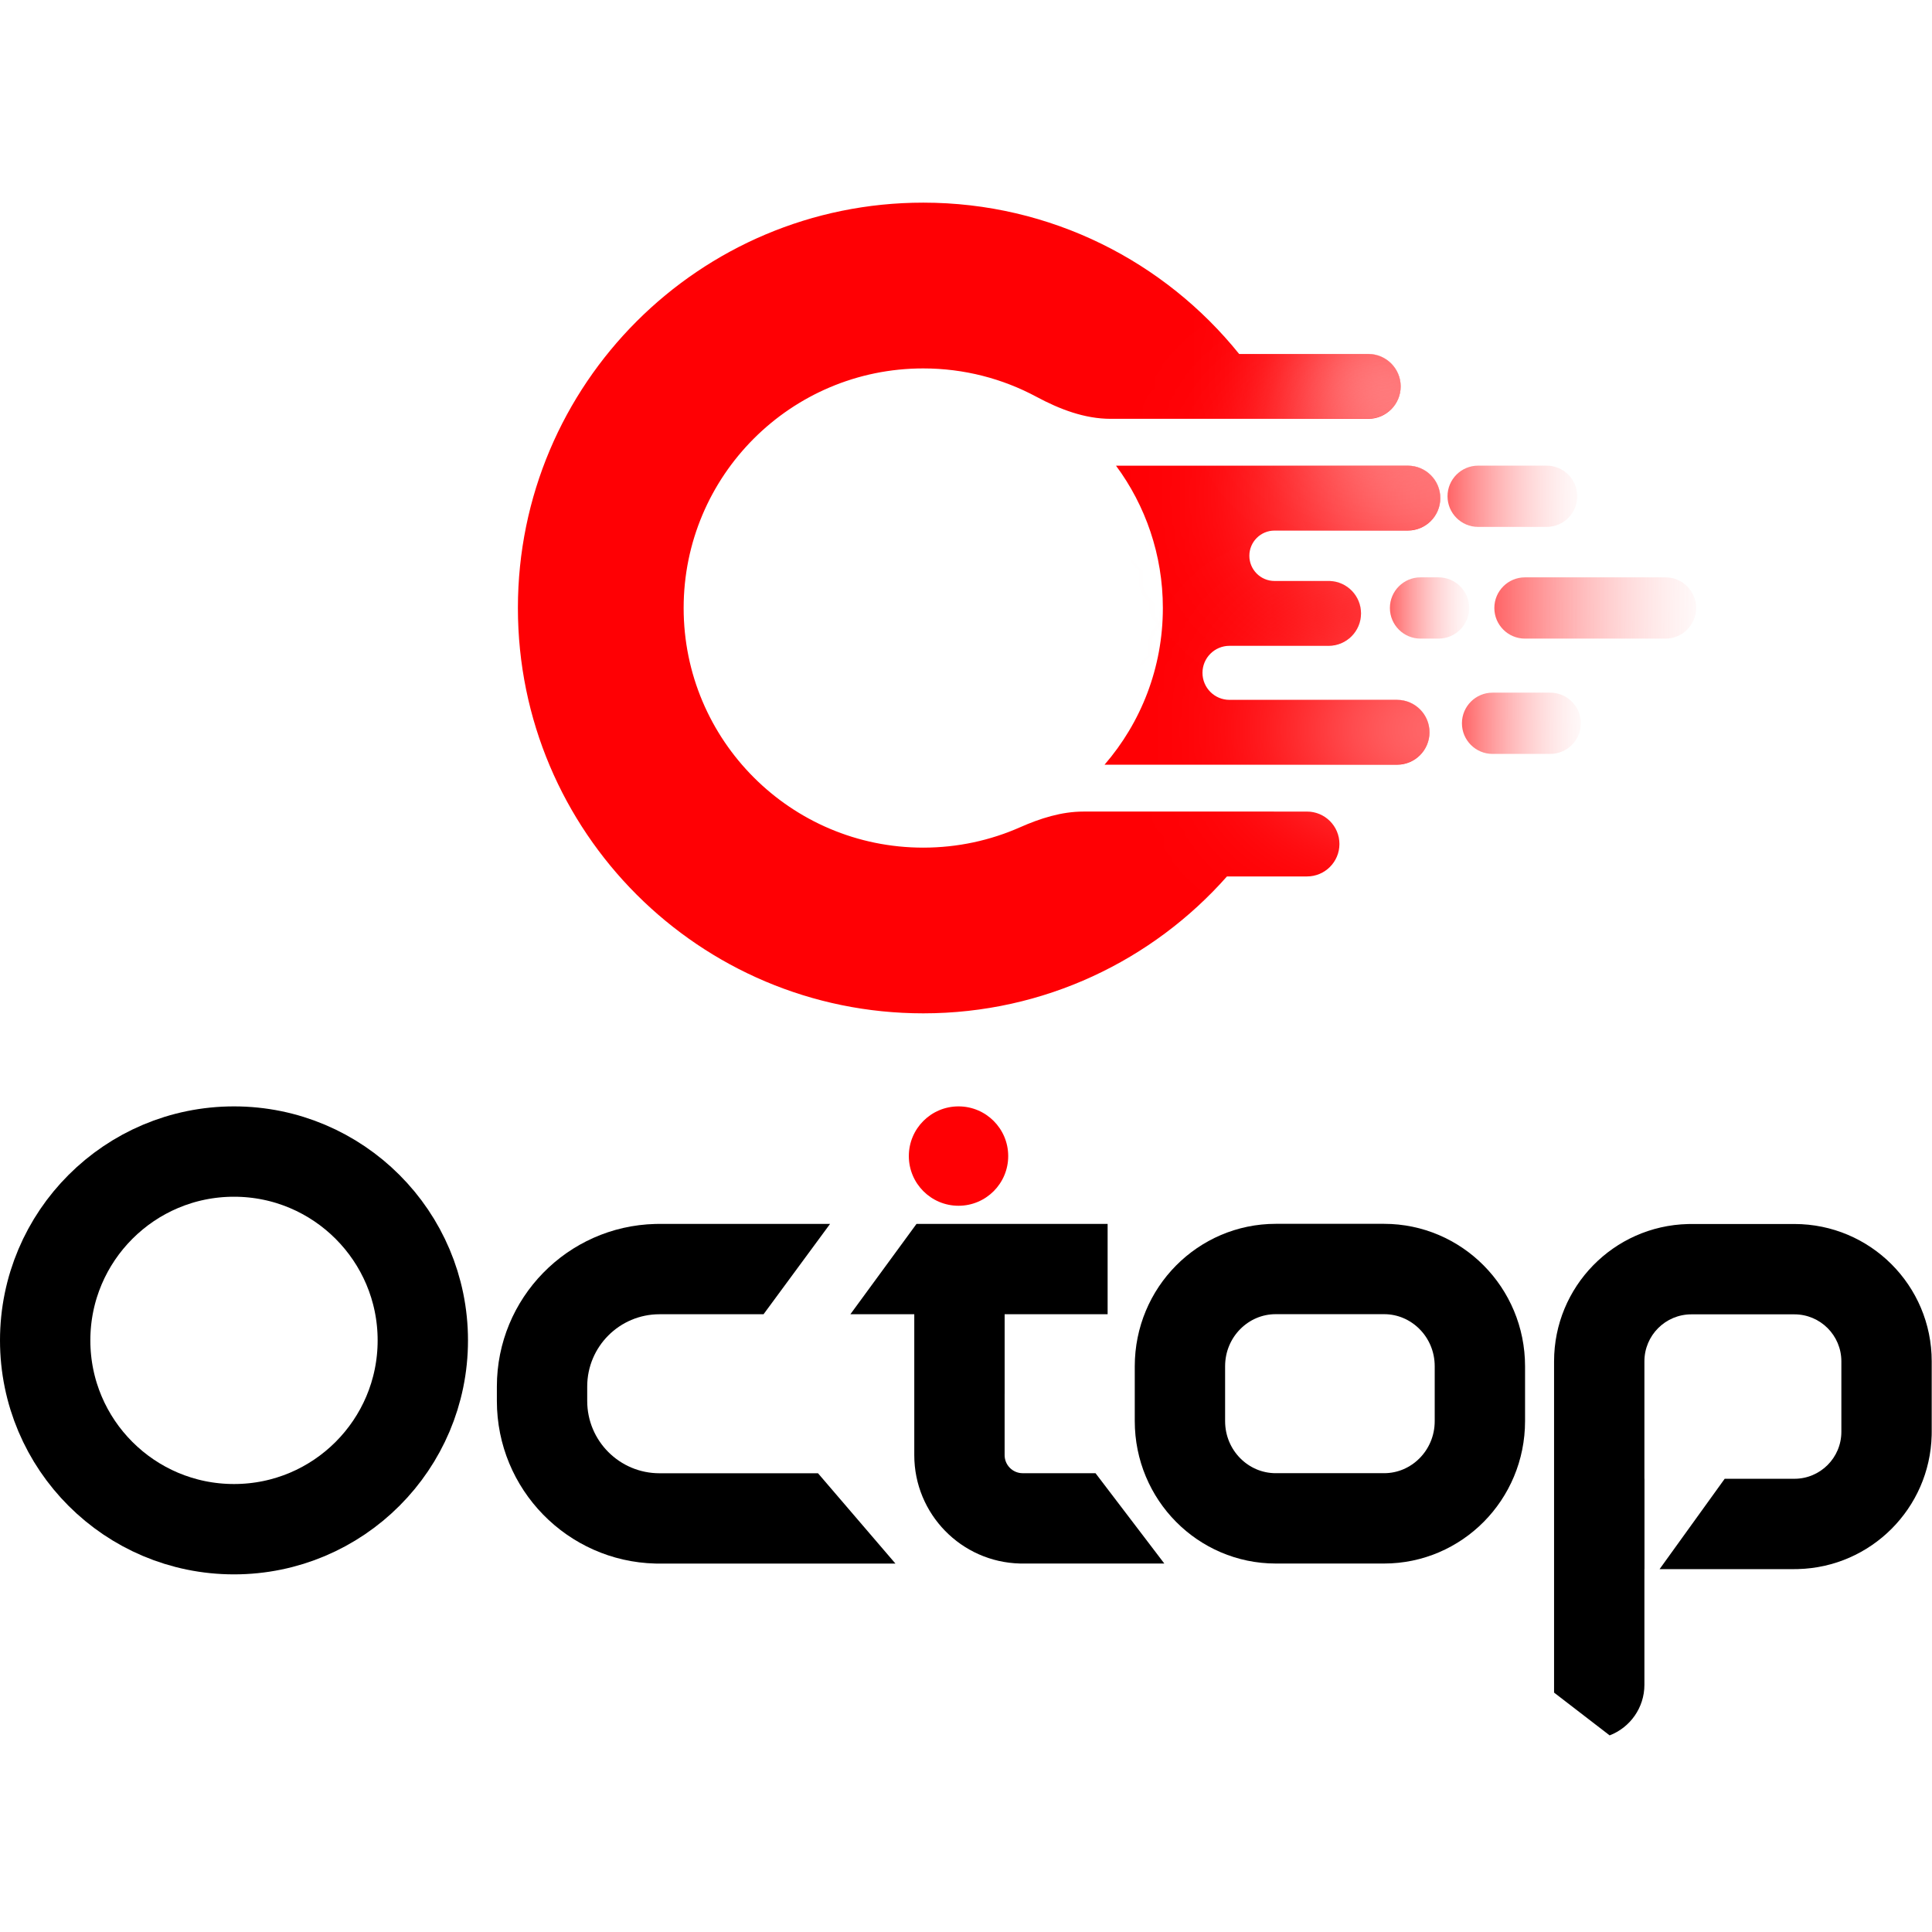
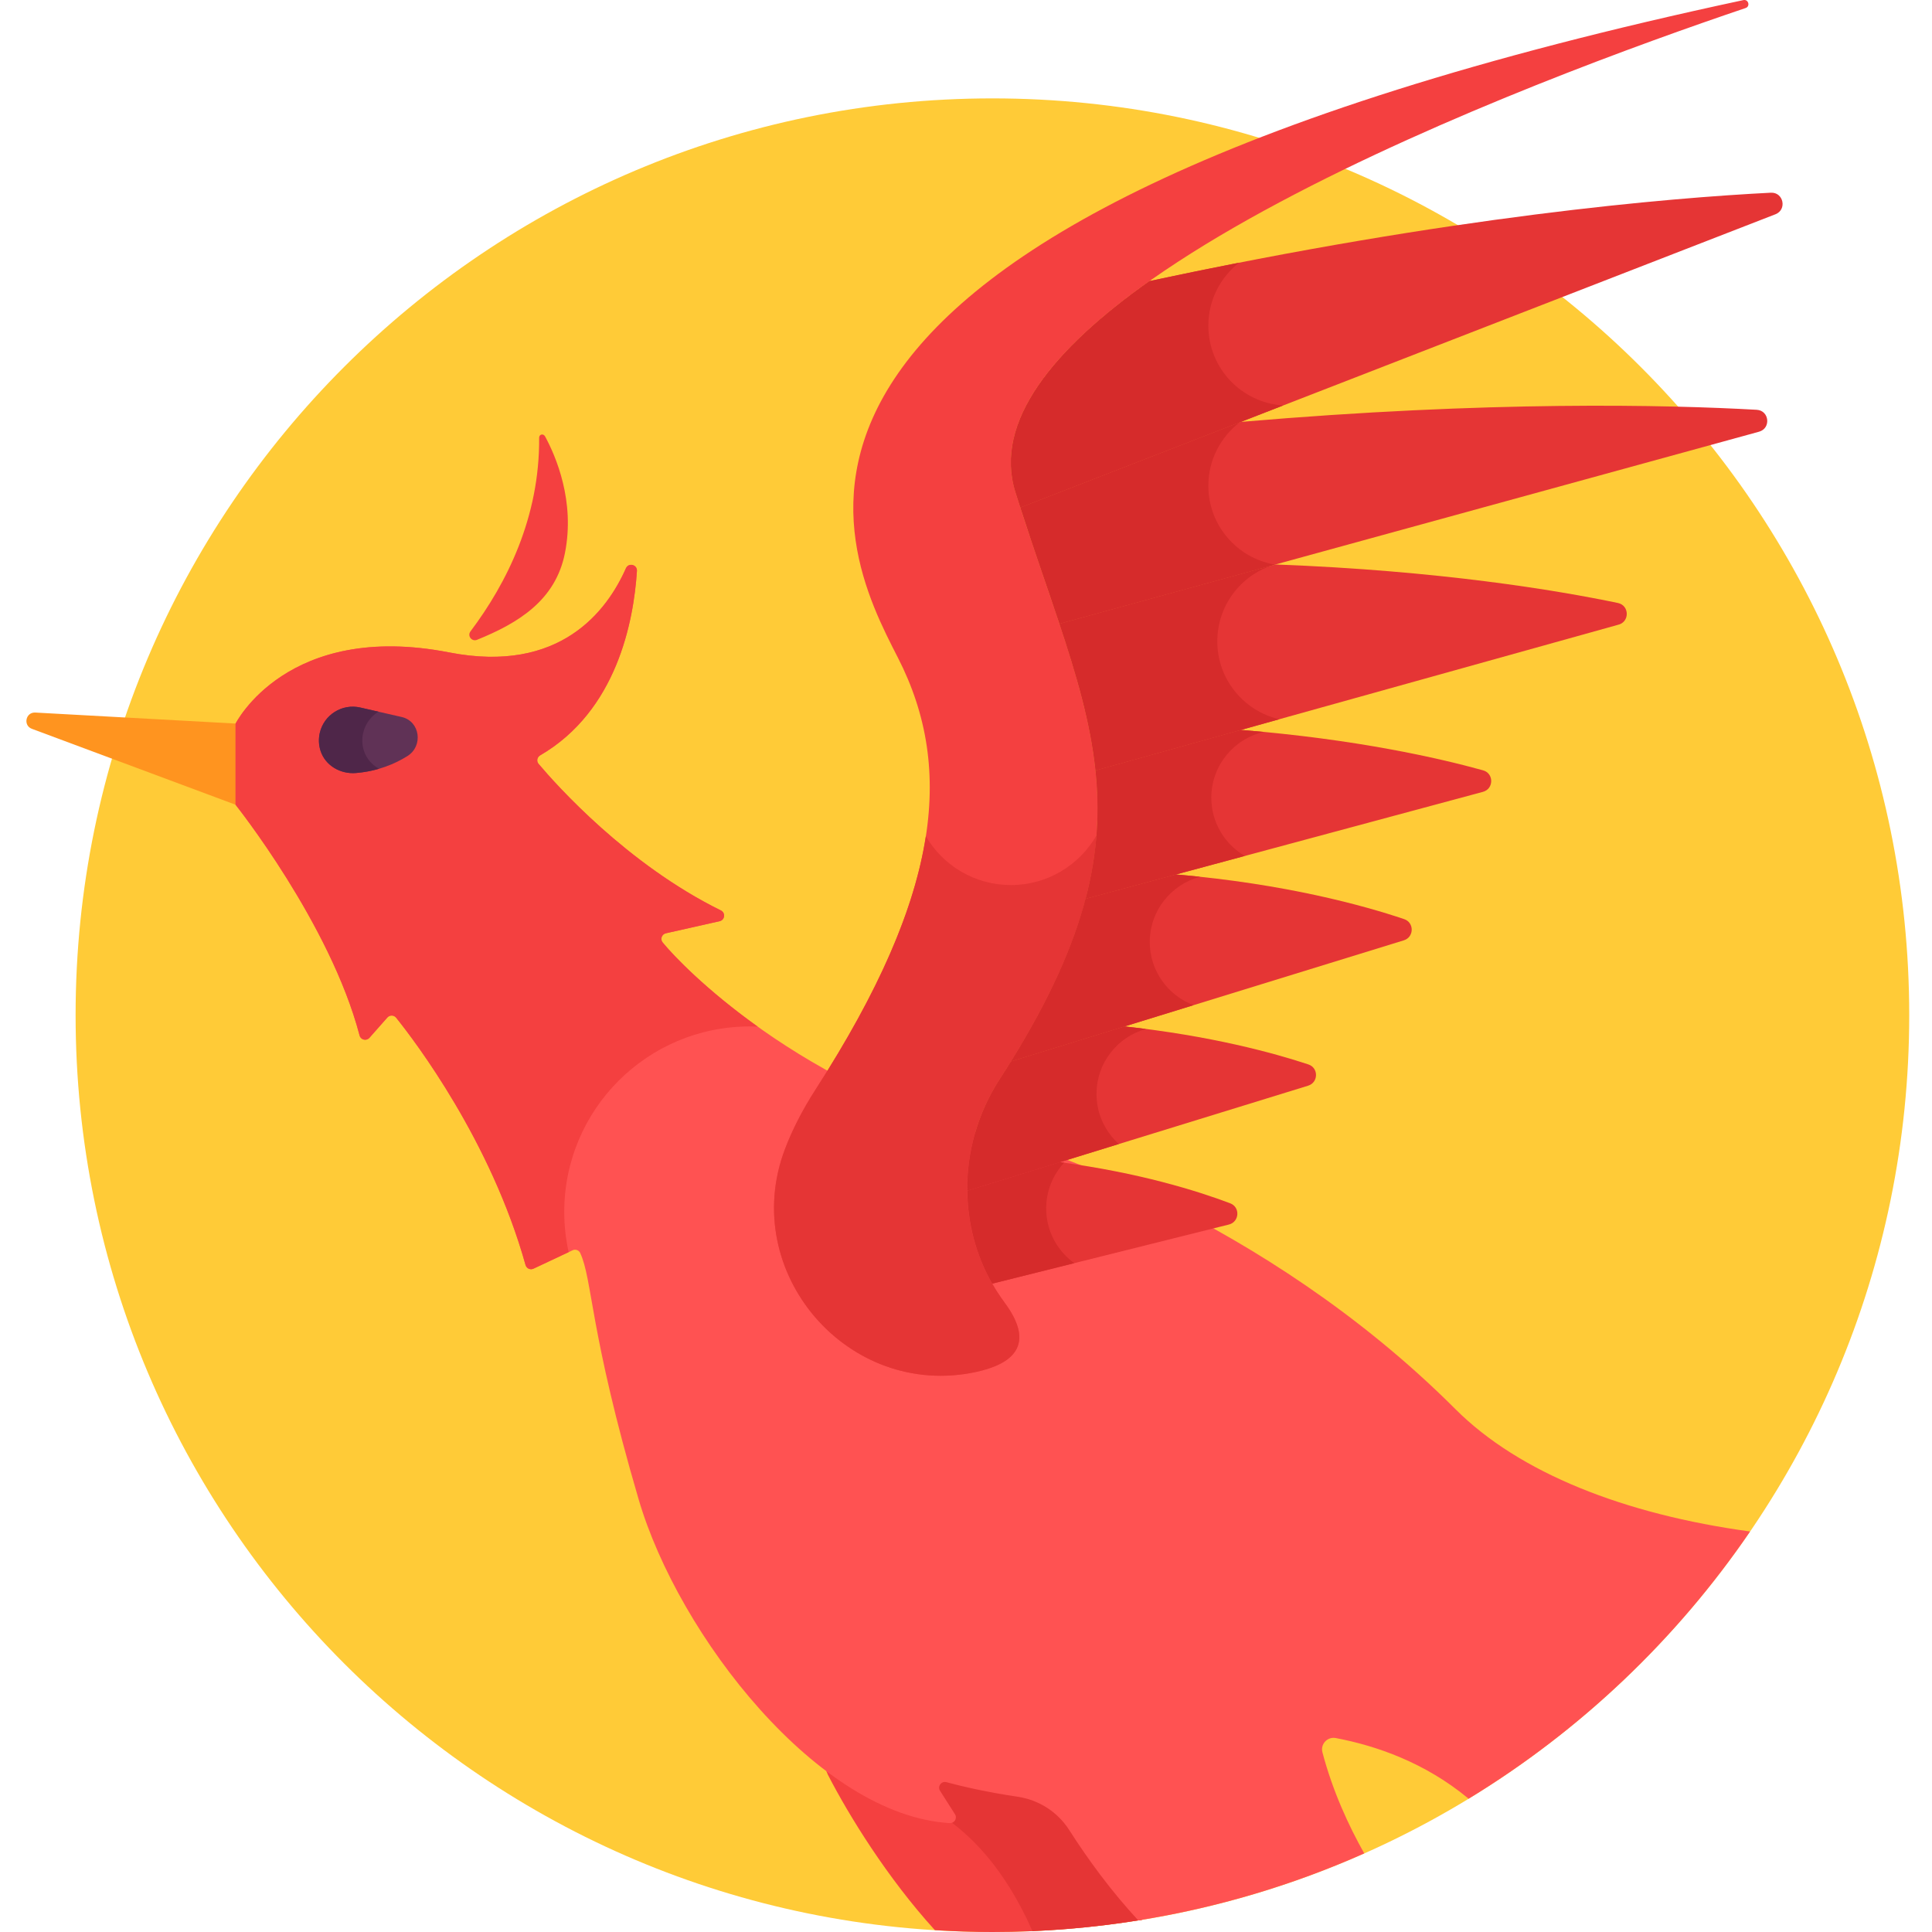
- <svg xmlns="http://www.w3.org/2000/svg" width="512" height="512" viewBox="0 0 512 512" fill="none">
-   <rect x="368.338" y="153.006" width="21.007" height="16.233" rx="8.116" fill="url(#paint0_linear_107_16672)" />
-   <rect x="396.016" y="153.006" width="53.472" height="16.233" rx="8.116" fill="url(#paint1_linear_107_16672)" />
-   <rect x="387.428" y="183.562" width="31.51" height="16.233" rx="8.116" fill="url(#paint2_linear_107_16672)" />
-   <rect x="383.609" y="123.4" width="34.375" height="16.233" rx="8.116" fill="url(#paint3_linear_107_16672)" />
-   <path d="M244.672 53.703C278.512 53.703 308.698 69.351 328.388 93.806H362.599C367.345 93.806 371.193 97.654 371.193 102.4C371.193 107.146 367.345 110.994 362.599 110.994H294.353C287.406 110.994 280.784 108.438 274.664 105.152C265.732 100.356 255.519 97.636 244.671 97.636C209.602 97.636 181.173 126.065 181.173 161.134C181.173 196.203 209.602 224.632 244.671 224.632C253.793 224.632 262.467 222.708 270.307 219.244C275.643 216.886 281.284 215.073 287.118 215.073H337.582C337.581 215.075 337.58 215.077 337.579 215.078H346.367C351.113 215.078 354.961 218.925 354.961 223.671C354.961 228.417 351.113 232.265 346.367 232.265H325.161C305.48 254.516 276.714 268.546 244.672 268.546C185.345 268.546 137.25 220.452 137.25 161.125C137.25 101.798 185.345 53.703 244.672 53.703ZM345.285 123.413H373.103C377.848 123.413 381.696 127.261 381.696 132.007C381.696 136.753 377.849 140.601 373.103 140.601H337.773C334.082 140.601 331.089 143.594 331.089 147.285C331.089 150.977 334.082 153.969 337.773 153.969H352.437C357.021 154.151 360.682 157.925 360.683 162.555C360.683 167.301 356.835 171.148 352.089 171.148H325.83C321.875 171.149 318.669 174.355 318.669 178.31C318.669 182.265 321.875 185.471 325.83 185.472H370.282C375.008 185.496 378.832 189.333 378.832 194.064C378.832 198.81 374.984 202.658 370.238 202.658H343.768L343.767 202.66H292.71C302.342 191.527 308.17 177.011 308.17 161.134C308.17 147.005 303.554 133.955 295.75 123.407H345.282C345.283 123.409 345.284 123.411 345.285 123.413Z" fill="#FF0004" />
-   <mask id="mask0_107_16672" style="mask-type:alpha" maskUnits="userSpaceOnUse" x="137" y="53" width="245" height="216">
-     <path d="M244.703 53.658C278.544 53.658 308.729 69.308 328.419 93.763H362.627C367.373 93.763 371.22 97.611 371.221 102.356C371.221 107.103 367.373 110.95 362.627 110.95H339.733C339.735 110.954 339.737 110.958 339.739 110.962H301.978C298.55 110.962 295.771 113.74 295.771 117.168C295.771 120.596 298.55 123.375 301.978 123.375H345.318L345.319 123.377H373.143C377.888 123.377 381.736 127.225 381.736 131.971C381.736 136.663 377.975 140.474 373.304 140.561H337.799C334.108 140.561 331.115 143.553 331.114 147.244C331.114 150.936 334.107 153.929 337.799 153.929H352.495C357.07 154.122 360.72 157.89 360.721 162.513C360.721 167.259 356.873 171.106 352.127 171.106H351.661C351.661 171.108 351.66 171.111 351.66 171.112H325.859C321.904 171.112 318.698 174.319 318.698 178.274C318.698 182.229 321.904 185.436 325.859 185.436H370.489C375.133 185.553 378.861 189.352 378.861 194.023C378.861 198.769 375.013 202.617 370.268 202.617H343.798C343.796 202.621 343.794 202.624 343.793 202.628H301.978C298.55 202.628 295.771 205.407 295.771 208.835C295.771 212.263 298.55 215.041 301.978 215.041H346.692C351.302 215.197 354.991 218.98 354.991 223.627C354.991 228.373 351.144 232.221 346.397 232.221H325.191C305.51 254.472 276.745 268.502 244.703 268.502C185.376 268.502 137.281 220.407 137.281 161.08C137.282 101.753 185.376 53.658 244.703 53.658ZM243.732 106.197C213.41 106.197 188.828 130.779 188.828 161.102C188.828 191.424 213.41 216.006 243.732 216.006C274.055 216.006 298.637 191.424 298.637 161.102C298.637 130.779 274.055 106.197 243.732 106.197Z" fill="black" />
-   </mask>
-   <g mask="url(#mask0_107_16672)">
-     <g filter="url(#filter0_f_107_16672)">
-       <ellipse cx="366.441" cy="99.283" rx="21.232" ry="16.236" fill="#FFDEDE" fill-opacity="0.8" />
-     </g>
-     <g filter="url(#filter1_f_107_16672)">
-       <ellipse cx="385.58" cy="131.455" rx="47.414" ry="14.456" fill="#FFD1D1" />
-     </g>
-     <g filter="url(#filter2_f_107_16672)">
-       <ellipse cx="386.736" cy="193.325" rx="46.258" ry="13.877" fill="#FFD1D1" />
-     </g>
+ <svg xmlns="http://www.w3.org/2000/svg" height="512pt" viewBox="-7 0 512 512" width="512pt">
+   <path d="m498.965 269.035c0 134.188-108.781 242.965-242.965 242.965s-242.965-108.777-242.965-242.965c0-134.184 108.781-242.961 242.965-242.961s242.965 108.777 242.965 242.961zm0 0" fill="#ffcb37" />
+   <path d="m55.84 191.773-53.484-2.938c-2.551-.141-3.297 3.422-.902 4.312l54.52 20.32zm0 0" fill="#ff941f" />
+   <path d="m295.719 508.75c-7.508-8.133-17.18-20.395-24.789-33.691-13.098-1.289-23.379-3.688-28.676-5.113-1.383-.371-2.492 1.156-1.723 2.363l4.066 6.379c.703 1.102-.203 2.492-1.43 2.418-9.172-.738-19.363-3.961-31.551-12.66l.754 1.824c5.637 10.945 15.797 27.406 28.383 41.242 5.043.309 10.125.488 15.246.488 13.527 0 26.793-1.125 39.719-3.25zm0 0" fill="#f44040" />
+   <path d="m243.168 481.105c-.258-.02-.52-.051-.781-.074 7.348 4.723 16.742 13.727 24.223 30.734 9.867-.43 19.582-1.449 29.109-3.016-7.508-8.133-17.18-20.395-24.789-33.691-13.098-1.289-23.379-3.684-28.676-5.109-1.383-.375-2.492 1.152-1.723 2.359l4.066 6.379c.703 1.102-.203 2.492-1.43 2.418zm0 0" fill="#e53535" />
+   <path d="m456.789 405.863c-33.246-4.535-61.145-15.484-78.094-32.434-51.695-51.695-113.777-69.836-113.777-69.836-56.023-12.207-89.477-45.551-96.293-53.816-.727-.875-.262-2.199.848-2.449l14.234-3.203c1.406-.316 1.625-2.215.332-2.852-24.867-12.238-43.613-33.27-48.312-38.84-.605-.715-.391-1.785.418-2.254 20.273-11.793 24.785-35.461 25.648-48.867.109-1.707-2.227-2.273-2.918-.711-4.949 11.207-17.426 28.039-46.832 22.301-42.973-8.383-56.605 18.855-56.617 18.871v21.492s25.121 31.523 32.867 61.148c.309 1.18 1.812 1.527 2.617.613l4.746-5.375c.625-.711 1.738-.684 2.328.055 5.008 6.238 25.117 32.668 34.289 65.527.254.91 1.254 1.379 2.109.977l10.352-4.871c.75-.355 1.664-.055 2.016.699 3.316 7.117 2.418 20.699 15.488 65.281 10.617 36.207 47.738 83.789 82.465 85.824 1.242.074 2.043-1.305 1.375-2.352l-3.953-6.203c-.75-1.172.328-2.656 1.676-2.293 3.863 1.039 10.449 2.609 18.875 3.855 5.633.836 10.617 4.035 13.68 8.832 5 7.828 11.219 16.316 18.301 23.941 20.977-3.355 41.059-9.391 59.879-17.754-4.051-7.195-8.348-16.406-11.082-26.801-.57-2.16 1.328-4.184 3.527-3.77 10.859 2.062 23.66 6.539 35.023 15.918.07.055.137.109.207.164 29.617-18.039 55.062-42.242 74.578-70.82zm0 0" fill="#ff5252" />
+   <path d="m142.531 321.176c0-27.148 22.008-49.16 49.16-49.16.707 0 1.41.023 2.113.055-13.574-9.707-22.102-18.559-25.18-22.289-.727-.879-.262-2.203.848-2.453l14.234-3.203c1.406-.316 1.621-2.215.332-2.852-24.867-12.238-43.613-33.27-48.312-38.84-.605-.715-.391-1.781.418-2.254 20.273-11.793 24.785-35.457 25.648-48.867.109-1.707-2.227-2.273-2.918-.711-4.949 11.207-17.43 28.039-46.832 22.301-42.973-8.383-56.609 18.855-56.617 18.871v21.496s25.121 31.52 32.867 61.145c.309 1.18 1.809 1.527 2.617.613l4.742-5.375c.629-.711 1.738-.684 2.332.055 5.008 6.238 25.117 32.672 34.289 65.527.254.91 1.254 1.379 2.105.977l9.32-4.387c-.758-3.43-1.168-6.988-1.168-10.648zm0 0" fill="#f44040" />
+   <path d="m455.008.027c-283.695 60.699-239.016 145.035-224.051 174.27 15.297 29.883 10.801 63.793-21.777 114.363-3.633 5.641-6.309 10.965-8.195 15.969-12.242 32.484 16.668 66.238 50.613 58.969 9.688-2.074 15.973-7.074 7.707-18.297-.395-.531-.777-1.066-1.145-1.602-11.875-17.277-11.629-40.137-.223-57.723 43.438-66.957 23.34-94.465 4.18-155.555-16.422-52.355 138.645-109.773 193.484-128.289 1.305-.441.754-2.395-.594-2.105zm0 0" fill="#f44040" />
+   <g fill="#e53535">
+     <path d="m262.117 130.422c.43 1.379.863 2.734 1.297 4.078l200.094-77.715c3.129-1.219 2.141-5.887-1.215-5.715-27.035 1.371-84.609 6.23-164.656 23.418-25.426 17.961-41.375 37.27-35.52 55.934zm0 0" />
+     <path d="m319.008 318.883c-8.68-3.281-24.039-8.09-45.098-10.898l-24.551 7.566c.09 8.531 2.254 17.012 6.605 24.629l62.699-15.664c2.812-.703 3.055-4.609.344-5.633zm0 0" />
+     <path d="m339.727 282.082c-9.195-3.043-25.836-7.594-48.711-10.066l-30.109 9.281c.047-.078.094-.152.141-.23-1 1.613-2.027 3.246-3.105 4.91-5.82 8.969-8.715 19.309-8.598 29.582l90.32-27.84c2.754-.852 2.801-4.734.062-5.637zm0 0" />
+     <path d="m365.113 243.574c-10.66-3.59-31.414-9.344-60.461-11.832l-23.965 6.453c.051-.195.094-.387.141-.582-3.324 12.914-9.602 27.07-19.922 43.684l104.121-32.098c2.742-.844 2.805-4.711.086-5.625zm0 0" />
+     <path d="m386.027 204.145c-11.734-3.254-33.672-8.262-64.16-10.707l-38.543 10.746c-.02-.18-.047-.359-.062-.539 1.219 11.07.668 22.242-2.574 34.551l105.305-28.348c2.906-.781 2.938-4.902.035-5.703zm0 0" />
+     <path d="m421.762 159.797c-16.105-3.359-47.211-8.57-90.75-10.207l-57.242 15.715c-.031-.086-.062-.18-.094-.27 4.641 13.938 8.316 26.469 9.648 39.148l138.473-38.605c3.102-.695 3.078-5.133-.035-5.781zm0 0" />
+     <path d="m458.551 108.598c-23.543-1.324-70.738-2.461-136.73 3.215l-58.406 22.688c3.617 11.238 7.211 21.348 10.355 30.805l185.391-50.898c3.23-.887 2.738-5.617-.609-5.809zm0 0" />
  </g>
-   <circle cx="62.011" cy="355.214" r="50.039" stroke="black" stroke-width="23.942" />
-   <path d="M338.074 336.299H366.806C380.702 336.299 392.185 347.721 392.185 362.08V376.6C392.185 390.959 380.702 402.38 366.806 402.38H338.074C324.178 402.38 312.695 390.959 312.695 376.6V362.08C312.695 347.721 324.178 336.299 338.074 336.299Z" stroke="black" stroke-width="23.942" />
-   <path d="M202.347 348.29H174.772C164.194 348.29 155.618 356.866 155.618 367.444V371.274C155.618 381.853 164.194 390.429 174.772 390.429H216.78L237.309 414.371H174.772L173.66 414.356C150.373 413.767 131.676 394.704 131.676 371.274V367.444C131.676 344.015 150.373 324.951 173.66 324.361L174.772 324.348H219.978L202.347 348.29Z" fill="black" />
-   <path d="M266.24 369.345H266.235V385.625C266.236 388.269 268.379 390.414 271.023 390.414H290.324L308.562 414.356H271.023L270.282 414.347C254.757 413.953 242.293 401.245 242.293 385.625V345.402H266.24V369.345Z" fill="black" />
-   <circle cx="254.018" cy="306.371" r="13.168" fill="#FF0004" />
-   <path d="M293.532 348.29H225.359L242.883 324.348H293.532V348.29Z" fill="black" />
-   <path d="M475.53 324.373C495.629 324.373 511.923 340.667 511.923 360.766V379.44L511.911 380.38C511.42 399.732 495.822 415.331 476.47 415.821L475.53 415.833H439.81L457.059 391.891H475.53C482.406 391.891 487.98 386.316 487.98 379.44V360.766C487.98 353.89 482.406 348.315 475.53 348.315H448.236C441.36 348.315 435.786 353.89 435.786 360.766V391.891H435.803V415.83L435.804 415.833H435.786V446.48C435.786 452.598 431.961 457.822 426.572 459.894L411.844 448.556V360.766C411.844 340.981 427.632 324.883 447.297 324.385L448.236 324.373H475.53Z" fill="black" />
-   <defs>
-     <filter id="filter0_f_107_16672" x="316.563" y="54.401" width="99.756" height="89.764" filterUnits="userSpaceOnUse" color-interpolation-filters="sRGB">
-       <feFlood flood-opacity="0" result="BackgroundImageFix" />
-       <feBlend mode="normal" in="SourceGraphic" in2="BackgroundImageFix" result="shape" />
-       <feGaussianBlur stdDeviation="14.323" result="effect1_foregroundBlur_107_16672" />
-     </filter>
-     <filter id="filter1_f_107_16672" x="299.972" y="78.806" width="171.217" height="105.299" filterUnits="userSpaceOnUse" color-interpolation-filters="sRGB">
-       <feFlood flood-opacity="0" result="BackgroundImageFix" />
-       <feBlend mode="normal" in="SourceGraphic" in2="BackgroundImageFix" result="shape" />
-       <feGaussianBlur stdDeviation="19.097" result="effect1_foregroundBlur_107_16672" />
-     </filter>
-     <filter id="filter2_f_107_16672" x="302.284" y="141.253" width="168.904" height="104.143" filterUnits="userSpaceOnUse" color-interpolation-filters="sRGB">
-       <feFlood flood-opacity="0" result="BackgroundImageFix" />
-       <feBlend mode="normal" in="SourceGraphic" in2="BackgroundImageFix" result="shape" />
-       <feGaussianBlur stdDeviation="19.097" result="effect1_foregroundBlur_107_16672" />
-     </filter>
-     <linearGradient id="paint0_linear_107_16672" x1="393.202" y1="161.014" x2="368.338" y2="161.055" gradientUnits="userSpaceOnUse">
-       <stop stop-color="#FFE7E7" stop-opacity="0" />
-       <stop offset="1" stop-color="#FF6466" />
-     </linearGradient>
-     <linearGradient id="paint1_linear_107_16672" x1="459.306" y1="161.014" x2="396.016" y2="161.275" gradientUnits="userSpaceOnUse">
-       <stop stop-color="#FFE7E7" stop-opacity="0" />
-       <stop offset="1" stop-color="#FF6466" />
-     </linearGradient>
-     <linearGradient id="paint2_linear_107_16672" x1="424.724" y1="191.571" x2="387.428" y2="191.662" gradientUnits="userSpaceOnUse">
-       <stop stop-color="#FFE7E7" stop-opacity="0" />
-       <stop offset="1" stop-color="#FF6466" />
-     </linearGradient>
-     <linearGradient id="paint3_linear_107_16672" x1="424.296" y1="131.409" x2="383.609" y2="131.517" gradientUnits="userSpaceOnUse">
-       <stop stop-color="#FFE7E7" stop-opacity="0" />
-       <stop offset="1" stop-color="#FF6466" />
-     </linearGradient>
-   </defs>
+   <path d="m99.527 190.031c-.031-.008-.066-.016-.098-.023l-10.953-2.504c-4.824-1.098-9.629 1.91-10.73 6.734-.367 1.609-.277 3.215.184 4.684 1.242 3.949 5.277 6.277 9.406 5.934 5.758-.484 10.289-2.383 13.672-4.516 4.184-2.641 3.332-9.148-1.48-10.309zm0 0" fill="#603256" />
+   <path d="m89.43 198.922c-.465-1.469-.551-3.074-.188-4.684.562-2.441 2.074-4.418 4.055-5.633l-4.82-1.102c-4.824-1.098-9.629 1.91-10.734 6.734-.367 1.609-.277 3.215.188 4.684 1.242 3.949 5.277 6.277 9.402 5.934 2.227-.188 4.262-.59 6.125-1.129-1.871-1.023-3.359-2.676-4.027-4.805zm0 0" fill="#4f2649" />
+   <path d="m142.707 146.605c2.758-13.793-2.43-25.746-5.254-30.949-.457-.84-1.578-.59-1.574.348.164 21.09-8.578 38.535-18.199 51.324-.898 1.195.352 2.789 1.738 2.23 11.031-4.477 20.793-10.48 23.289-22.953zm0 0" fill="#f44040" />
+   <path d="m258.16 343.699c-11.875-17.277-11.629-40.137-.223-57.723 16.914-26.074 24.195-46.164 25.648-64.586-4.508 7.859-12.973 13.16-22.68 13.16-9.617 0-18.016-5.199-22.551-12.938-2.938 19.039-12.266 40.793-29.176 67.047-3.633 5.641-6.312 10.965-8.195 15.969-12.242 32.484 16.668 66.238 50.609 58.969 9.691-2.074 15.977-7.074 7.707-18.297-.391-.531-.773-1.066-1.141-1.602zm0 0" fill="#e53535" />
+   <path d="m313.223 86.309c0-6.785 3.195-12.809 8.148-16.691-7.676 1.504-15.582 3.121-23.734 4.871-25.426 17.961-41.375 37.27-35.523 55.934.434 1.379.867 2.73 1.297 4.078l69.645-27.051c-11.066-.715-19.832-9.891-19.832-21.141zm0 0" fill="#d62b2b" />
+   <path d="m313.223 128.734c0-6.852 3.262-12.926 8.305-16.805l-58.113 22.57c3.613 11.238 7.211 21.348 10.355 30.805l57.117-15.68c-10.023-1.691-17.664-10.391-17.664-20.891zm0 0" fill="#d62b2b" />
+   <path d="m315.598 169.957c0-9.383 6.098-17.328 14.543-20.129l-56.371 15.48c-.031-.09-.062-.184-.094-.273 4.641 13.938 8.316 26.473 9.648 39.152l48.703-13.582c-9.406-2.172-16.43-10.582-16.43-20.648zm0 0" fill="#d62b2b" />
+   <path d="m322.879 226.836c-5.301-3.105-8.867-8.844-8.867-15.43 0-8.516 5.953-15.629 13.918-17.438-1.98-.188-4-.363-6.062-.531l-38.543 10.746c-.02-.18-.043-.359-.062-.539 1.219 11.07.668 22.242-2.574 34.551zm0 0" fill="#d62b2b" />
+   <path d="m297.703 249.641c0-8.301 5.66-15.258 13.32-17.285-2.078-.219-4.199-.426-6.371-.613l-23.965 6.453c.051-.195.094-.387.141-.582-3.324 12.914-9.602 27.07-19.922 43.684l48.406-14.922c-6.777-2.547-11.609-9.07-11.609-16.734zm0 0" fill="#d62b2b" />
+   <path d="m283.586 289.91c0-8.215 5.539-15.117 13.078-17.223-1.844-.234-3.715-.465-5.648-.672l-30.109 9.281.141-.234c-1 1.617-2.027 3.25-3.109 4.914-5.816 8.969-8.715 19.309-8.598 29.578l40.16-12.379c-3.625-3.273-5.914-7.996-5.914-13.266zm0 0" fill="#d62b2b" />
+   <path d="m270.25 320.242c0-4.676 1.809-8.918 4.746-12.105-.367-.051-.719-.105-1.086-.152l-24.551 7.566c.09 8.531 2.25 17.016 6.602 24.629l21.734-5.43c-4.504-3.25-7.445-8.527-7.445-14.508zm0 0" fill="#d62b2b" />
</svg>
